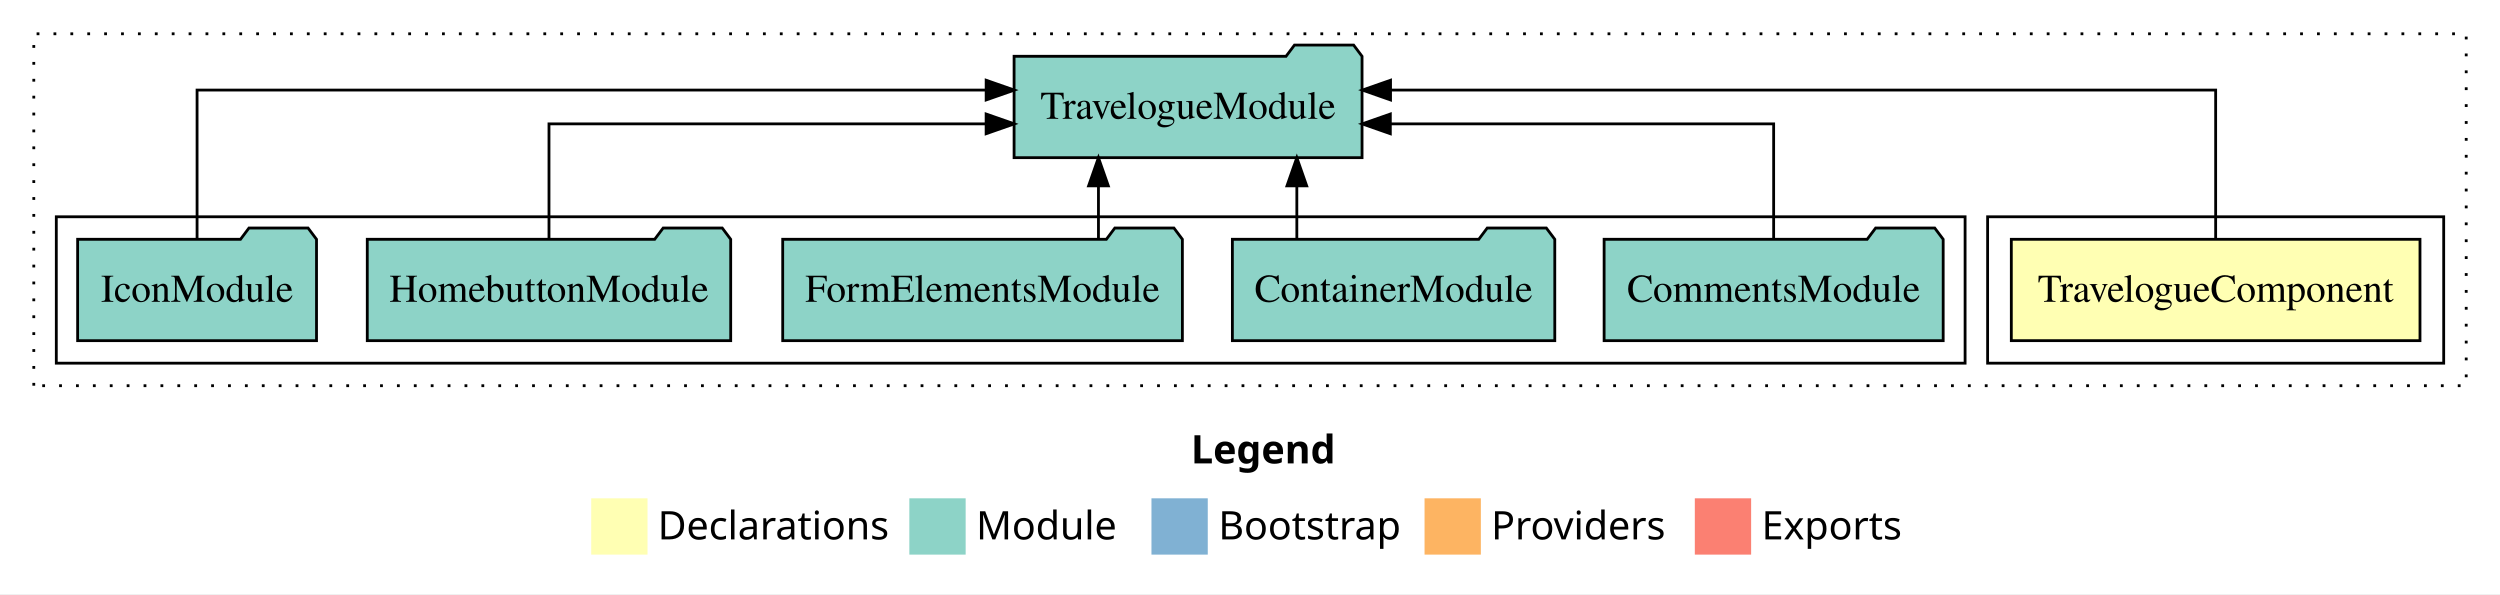
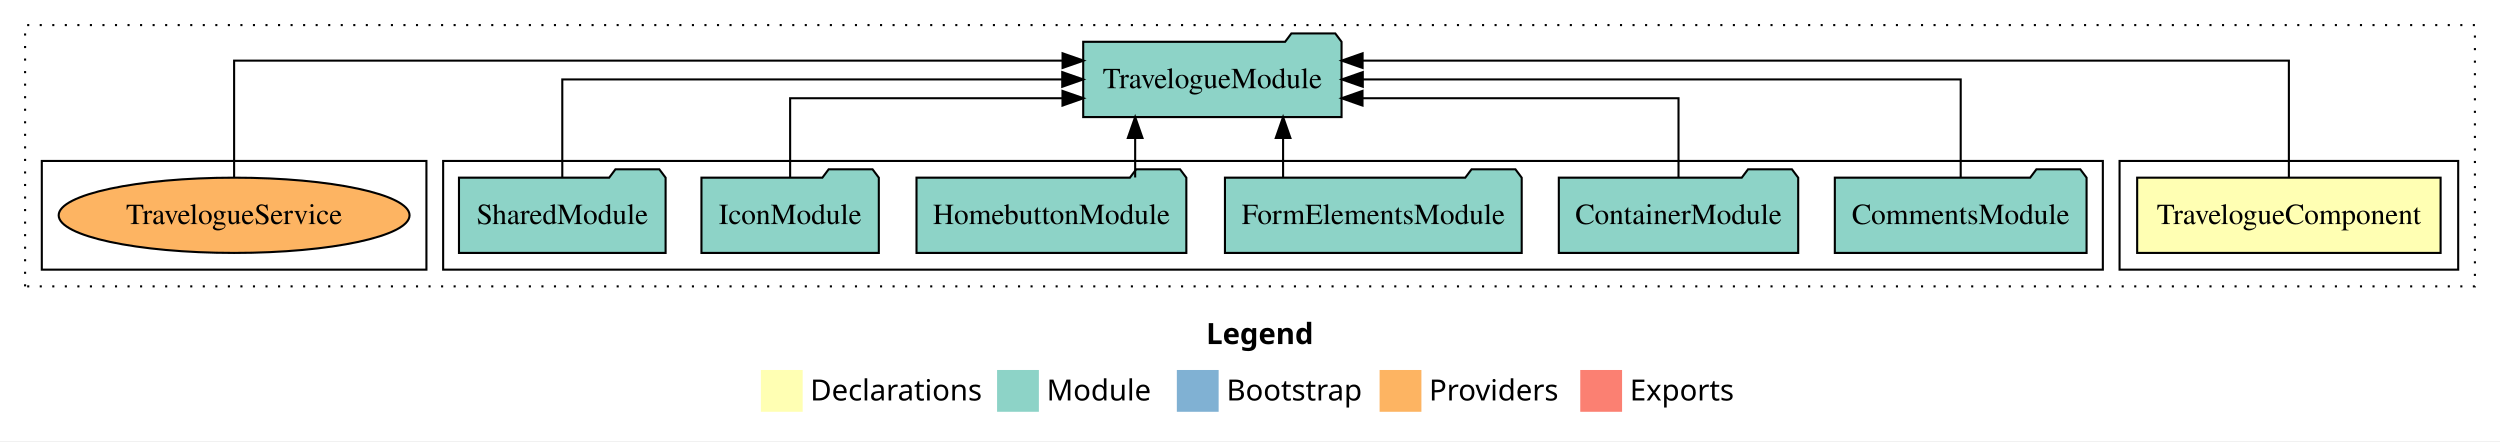
- <svg xmlns="http://www.w3.org/2000/svg" width="888pt" height="211pt" viewBox="0.00 0.00 888.00 211.00">
+ <svg xmlns="http://www.w3.org/2000/svg" width="1196pt" height="211pt" viewBox="0.00 0.00 1196.00 211.00">
  <g id="graph0" class="graph" transform="scale(1 1) rotate(0) translate(4 207)">
-     <polygon fill="#ffffff" stroke="transparent" points="-4,4 -4,-207 884,-207 884,4 -4,4" />
-     <text text-anchor="start" x="419.009" y="-42.4" font-family="sans-serif" font-weight="bold" font-size="14.00" fill="#000000">Legend</text>
-     <polygon fill="#ffffb3" stroke="transparent" points="206,-10 206,-30 226,-30 226,-10 206,-10" />
-     <text text-anchor="start" x="229.629" y="-15.4" font-family="sans-serif" font-size="14.00" fill="#000000">  Declarations</text>
-     <polygon fill="#8dd3c7" stroke="transparent" points="319,-10 319,-30 339,-30 339,-10 319,-10" />
-     <text text-anchor="start" x="342.725" y="-15.4" font-family="sans-serif" font-size="14.00" fill="#000000">  Module</text>
-     <polygon fill="#80b1d3" stroke="transparent" points="405,-10 405,-30 425,-30 425,-10 405,-10" />
-     <text text-anchor="start" x="428.781" y="-15.4" font-family="sans-serif" font-size="14.00" fill="#000000">  Bootstrap</text>
-     <polygon fill="#fdb462" stroke="transparent" points="502,-10 502,-30 522,-30 522,-10 502,-10" />
-     <text text-anchor="start" x="525.673" y="-15.4" font-family="sans-serif" font-size="14.00" fill="#000000">  Providers</text>
-     <polygon fill="#fb8072" stroke="transparent" points="598,-10 598,-30 618,-30 618,-10 598,-10" />
-     <text text-anchor="start" x="621.726" y="-15.4" font-family="sans-serif" font-size="14.00" fill="#000000">  Exports</text>
+     <polygon fill="#ffffff" stroke="transparent" points="-4,4 -4,-207 1192,-207 1192,4 -4,4" />
+     <text text-anchor="start" x="573.009" y="-42.4" font-family="sans-serif" font-weight="bold" font-size="14.00" fill="#000000">Legend</text>
+     <polygon fill="#ffffb3" stroke="transparent" points="360,-10 360,-30 380,-30 380,-10 360,-10" />
+     <text text-anchor="start" x="383.629" y="-15.4" font-family="sans-serif" font-size="14.00" fill="#000000">  Declarations</text>
+     <polygon fill="#8dd3c7" stroke="transparent" points="473,-10 473,-30 493,-30 493,-10 473,-10" />
+     <text text-anchor="start" x="496.725" y="-15.4" font-family="sans-serif" font-size="14.00" fill="#000000">  Module</text>
+     <polygon fill="#80b1d3" stroke="transparent" points="559,-10 559,-30 579,-30 579,-10 559,-10" />
+     <text text-anchor="start" x="582.781" y="-15.4" font-family="sans-serif" font-size="14.00" fill="#000000">  Bootstrap</text>
+     <polygon fill="#fdb462" stroke="transparent" points="656,-10 656,-30 676,-30 676,-10 656,-10" />
+     <text text-anchor="start" x="679.673" y="-15.4" font-family="sans-serif" font-size="14.00" fill="#000000">  Providers</text>
+     <polygon fill="#fb8072" stroke="transparent" points="752,-10 752,-30 772,-30 772,-10 752,-10" />
+     <text text-anchor="start" x="775.726" y="-15.4" font-family="sans-serif" font-size="14.00" fill="#000000">  Exports</text>
    <g id="clust1" class="cluster">
-       <polygon fill="none" stroke="#000000" stroke-dasharray="1,5" points="8,-70 8,-195 872,-195 872,-70 8,-70" />
+       <polygon fill="none" stroke="#000000" stroke-dasharray="1,5" points="8,-70 8,-195 1180,-195 1180,-70 8,-70" />
    </g>
    <g id="clust2" class="cluster">
-       <polygon fill="none" stroke="#000000" points="702,-78 702,-130 864,-130 864,-78 702,-78" />
+       <polygon fill="none" stroke="#000000" points="1010,-78 1010,-130 1172,-130 1172,-78 1010,-78" />
    </g>
    <g id="clust4" class="cluster">
-       <polygon fill="none" stroke="#000000" points="16,-78 16,-130 694,-130 694,-78 16,-78" />
+       <polygon fill="none" stroke="#000000" points="208,-78 208,-130 1002,-130 1002,-78 208,-78" />
+     </g>
+     <g id="clust7" class="cluster">
+       <polygon fill="none" stroke="#000000" points="16,-78 16,-130 200,-130 200,-78 16,-78" />
    </g>
    <g id="node1" class="node">
-       <polygon fill="#ffffb3" stroke="#000000" points="855.58,-122 710.42,-122 710.42,-86 855.58,-86 855.58,-122" />
-       <text text-anchor="middle" x="783" y="-99.8" font-family="Times,serif" font-size="14.00" fill="#000000">TravelogueComponent</text>
+       <polygon fill="#ffffb3" stroke="#000000" points="1163.58,-122 1018.42,-122 1018.42,-86 1163.58,-86 1163.58,-122" />
+       <text text-anchor="middle" x="1091" y="-99.8" font-family="Times,serif" font-size="14.00" fill="#000000">TravelogueComponent</text>
    </g>
    <g id="node2" class="node">
-       <polygon fill="#8dd3c7" stroke="#000000" points="479.798,-187 476.798,-191 455.798,-191 452.798,-187 356.202,-187 356.202,-151 479.798,-151 479.798,-187" />
-       <text text-anchor="middle" x="418" y="-164.8" font-family="Times,serif" font-size="14.00" fill="#000000">TravelogueModule</text>
+       <polygon fill="#8dd3c7" stroke="#000000" points="637.798,-187 634.798,-191 613.798,-191 610.798,-187 514.202,-187 514.202,-151 637.798,-151 637.798,-187" />
+       <text text-anchor="middle" x="576" y="-164.8" font-family="Times,serif" font-size="14.00" fill="#000000">TravelogueModule</text>
    </g>
    <g id="edge1" class="edge">
-       <path fill="none" stroke="#000000" d="M783,-122.284C783,-143.321 783,-175 783,-175 783,-175 489.917,-175 489.917,-175" />
-       <polygon fill="#000000" stroke="#000000" points="489.917,-171.5 479.917,-175 489.917,-178.5 489.917,-171.5" />
+       <path fill="none" stroke="#000000" d="M1091,-122.292C1091,-144.206 1091,-178 1091,-178 1091,-178 647.865,-178 647.865,-178" />
+       <polygon fill="#000000" stroke="#000000" points="647.865,-174.5 637.865,-178 647.865,-181.5 647.865,-174.5" />
    </g>
    <g id="node3" class="node">
-       <polygon fill="#8dd3c7" stroke="#000000" points="686.218,-122 683.218,-126 662.218,-126 659.218,-122 565.782,-122 565.782,-86 686.218,-86 686.218,-122" />
-       <text text-anchor="middle" x="626" y="-99.8" font-family="Times,serif" font-size="14.00" fill="#000000">CommentsModule</text>
+       <polygon fill="#8dd3c7" stroke="#000000" points="994.218,-122 991.218,-126 970.218,-126 967.218,-122 873.782,-122 873.782,-86 994.218,-86 994.218,-122" />
+       <text text-anchor="middle" x="934" y="-99.8" font-family="Times,serif" font-size="14.00" fill="#000000">CommentsModule</text>
    </g>
    <g id="edge2" class="edge">
-       <path fill="none" stroke="#000000" d="M626,-122.022C626,-139.373 626,-163 626,-163 626,-163 489.844,-163 489.844,-163" />
-       <polygon fill="#000000" stroke="#000000" points="489.844,-159.5 479.844,-163 489.844,-166.5 489.844,-159.5" />
+       <path fill="none" stroke="#000000" d="M934,-122.106C934,-141.339 934,-169 934,-169 934,-169 647.95,-169 647.95,-169" />
+       <polygon fill="#000000" stroke="#000000" points="647.95,-165.5 637.95,-169 647.95,-172.5 647.95,-165.5" />
    </g>
    <g id="node4" class="node">
-       <polygon fill="#8dd3c7" stroke="#000000" points="548.258,-122 545.258,-126 524.258,-126 521.258,-122 433.742,-122 433.742,-86 548.258,-86 548.258,-122" />
-       <text text-anchor="middle" x="491" y="-99.8" font-family="Times,serif" font-size="14.00" fill="#000000">ContainerModule</text>
+       <polygon fill="#8dd3c7" stroke="#000000" points="856.258,-122 853.258,-126 832.258,-126 829.258,-122 741.742,-122 741.742,-86 856.258,-86 856.258,-122" />
+       <text text-anchor="middle" x="799" y="-99.8" font-family="Times,serif" font-size="14.00" fill="#000000">ContainerModule</text>
    </g>
    <g id="edge3" class="edge">
-       <path fill="none" stroke="#000000" d="M456.635,-122.106C456.635,-122.106 456.635,-140.991 456.635,-140.991" />
-       <polygon fill="#000000" stroke="#000000" points="453.135,-140.991 456.635,-150.991 460.135,-140.991 453.135,-140.991" />
+       <path fill="none" stroke="#000000" d="M799,-122.027C799,-138.398 799,-160 799,-160 799,-160 647.822,-160 647.822,-160" />
+       <polygon fill="#000000" stroke="#000000" points="647.822,-156.5 637.822,-160 647.822,-163.5 647.822,-156.5" />
    </g>
    <g id="node5" class="node">
-       <polygon fill="#8dd3c7" stroke="#000000" points="415.982,-122 412.982,-126 391.982,-126 388.982,-122 274.018,-122 274.018,-86 415.982,-86 415.982,-122" />
-       <text text-anchor="middle" x="345" y="-99.8" font-family="Times,serif" font-size="14.00" fill="#000000">FormElementsModule</text>
+       <polygon fill="#8dd3c7" stroke="#000000" points="723.982,-122 720.982,-126 699.982,-126 696.982,-122 582.018,-122 582.018,-86 723.982,-86 723.982,-122" />
+       <text text-anchor="middle" x="653" y="-99.8" font-family="Times,serif" font-size="14.00" fill="#000000">FormElementsModule</text>
    </g>
    <g id="edge4" class="edge">
-       <path fill="none" stroke="#000000" d="M386.171,-122.106C386.171,-122.106 386.171,-140.991 386.171,-140.991" />
-       <polygon fill="#000000" stroke="#000000" points="382.671,-140.991 386.171,-150.991 389.671,-140.991 382.671,-140.991" />
+       <path fill="none" stroke="#000000" d="M609.829,-122.106C609.829,-122.106 609.829,-140.991 609.829,-140.991" />
+       <polygon fill="#000000" stroke="#000000" points="606.329,-140.991 609.829,-150.991 613.329,-140.991 606.329,-140.991" />
    </g>
    <g id="node6" class="node">
-       <polygon fill="#8dd3c7" stroke="#000000" points="255.544,-122 252.544,-126 231.544,-126 228.544,-122 126.456,-122 126.456,-86 255.544,-86 255.544,-122" />
-       <text text-anchor="middle" x="191" y="-99.8" font-family="Times,serif" font-size="14.00" fill="#000000">HomebuttonModule</text>
+       <polygon fill="#8dd3c7" stroke="#000000" points="563.544,-122 560.544,-126 539.544,-126 536.544,-122 434.456,-122 434.456,-86 563.544,-86 563.544,-122" />
+       <text text-anchor="middle" x="499" y="-99.8" font-family="Times,serif" font-size="14.00" fill="#000000">HomebuttonModule</text>
    </g>
    <g id="edge5" class="edge">
-       <path fill="none" stroke="#000000" d="M191,-122.022C191,-139.373 191,-163 191,-163 191,-163 346.271,-163 346.271,-163" />
-       <polygon fill="#000000" stroke="#000000" points="346.271,-166.5 356.271,-163 346.271,-159.5 346.271,-166.5" />
+       <path fill="none" stroke="#000000" d="M539.061,-122.106C539.061,-122.106 539.061,-140.991 539.061,-140.991" />
+       <polygon fill="#000000" stroke="#000000" points="535.561,-140.991 539.061,-150.991 542.561,-140.991 535.561,-140.991" />
    </g>
    <g id="node7" class="node">
-       <polygon fill="#8dd3c7" stroke="#000000" points="108.426,-122 105.426,-126 84.426,-126 81.426,-122 23.574,-122 23.574,-86 108.426,-86 108.426,-122" />
-       <text text-anchor="middle" x="66" y="-99.8" font-family="Times,serif" font-size="14.00" fill="#000000">IconModule</text>
+       <polygon fill="#8dd3c7" stroke="#000000" points="416.426,-122 413.426,-126 392.426,-126 389.426,-122 331.574,-122 331.574,-86 416.426,-86 416.426,-122" />
+       <text text-anchor="middle" x="374" y="-99.8" font-family="Times,serif" font-size="14.00" fill="#000000">IconModule</text>
    </g>
    <g id="edge6" class="edge">
-       <path fill="none" stroke="#000000" d="M66,-122.284C66,-143.321 66,-175 66,-175 66,-175 346.284,-175 346.284,-175" />
-       <polygon fill="#000000" stroke="#000000" points="346.284,-178.5 356.284,-175 346.283,-171.5 346.284,-178.5" />
+       <path fill="none" stroke="#000000" d="M374,-122.027C374,-138.398 374,-160 374,-160 374,-160 504.296,-160 504.296,-160" />
+       <polygon fill="#000000" stroke="#000000" points="504.296,-163.5 514.296,-160 504.296,-156.5 504.296,-163.5" />
+     </g>
+     <g id="node8" class="node">
+       <polygon fill="#8dd3c7" stroke="#000000" points="314.423,-122 311.423,-126 290.423,-126 287.423,-122 215.577,-122 215.577,-86 314.423,-86 314.423,-122" />
+       <text text-anchor="middle" x="265" y="-99.8" font-family="Times,serif" font-size="14.00" fill="#000000">SharedModule</text>
+     </g>
+     <g id="edge7" class="edge">
+       <path fill="none" stroke="#000000" d="M265,-122.106C265,-141.339 265,-169 265,-169 265,-169 504.185,-169 504.185,-169" />
+       <polygon fill="#000000" stroke="#000000" points="504.185,-172.5 514.185,-169 504.185,-165.5 504.185,-172.5" />
+     </g>
+     <g id="node9" class="node">
+       <ellipse fill="#fdb462" stroke="#000000" cx="108" cy="-104" rx="83.928" ry="18" />
+       <text text-anchor="middle" x="108" y="-99.8" font-family="Times,serif" font-size="14.00" fill="#000000">TravelogueService</text>
+     </g>
+     <g id="edge8" class="edge">
+       <path fill="none" stroke="#000000" d="M108,-122.292C108,-144.206 108,-178 108,-178 108,-178 504.336,-178 504.336,-178" />
+       <polygon fill="#000000" stroke="#000000" points="504.336,-181.5 514.336,-178 504.336,-174.5 504.336,-181.5" />
    </g>
  </g>
</svg>
